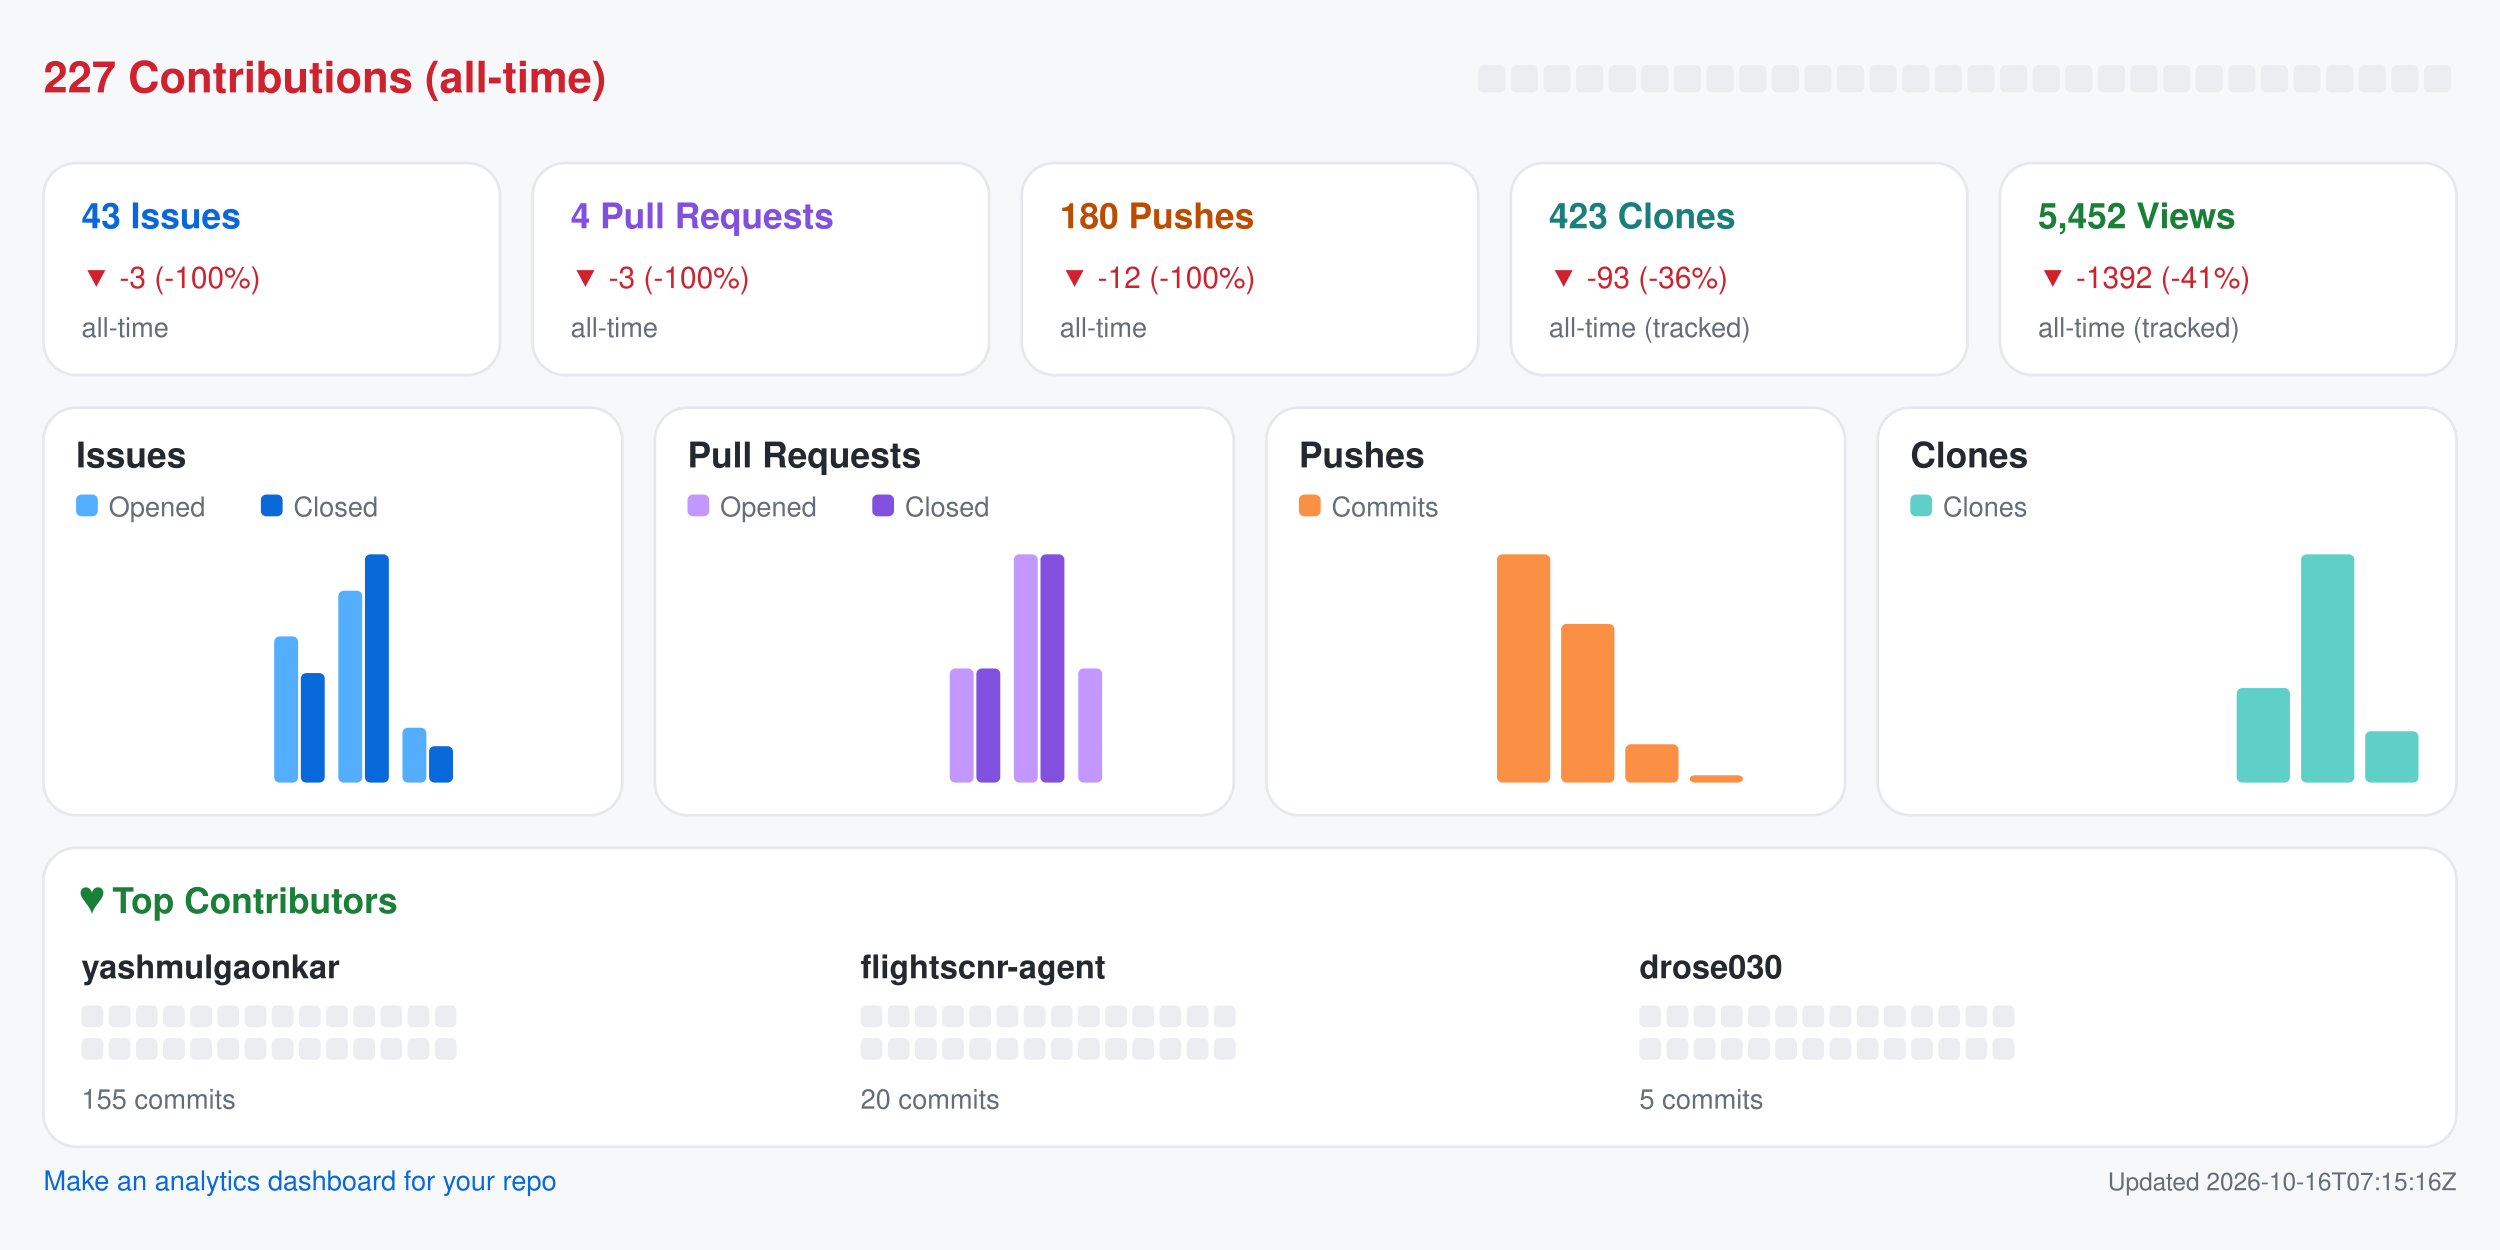
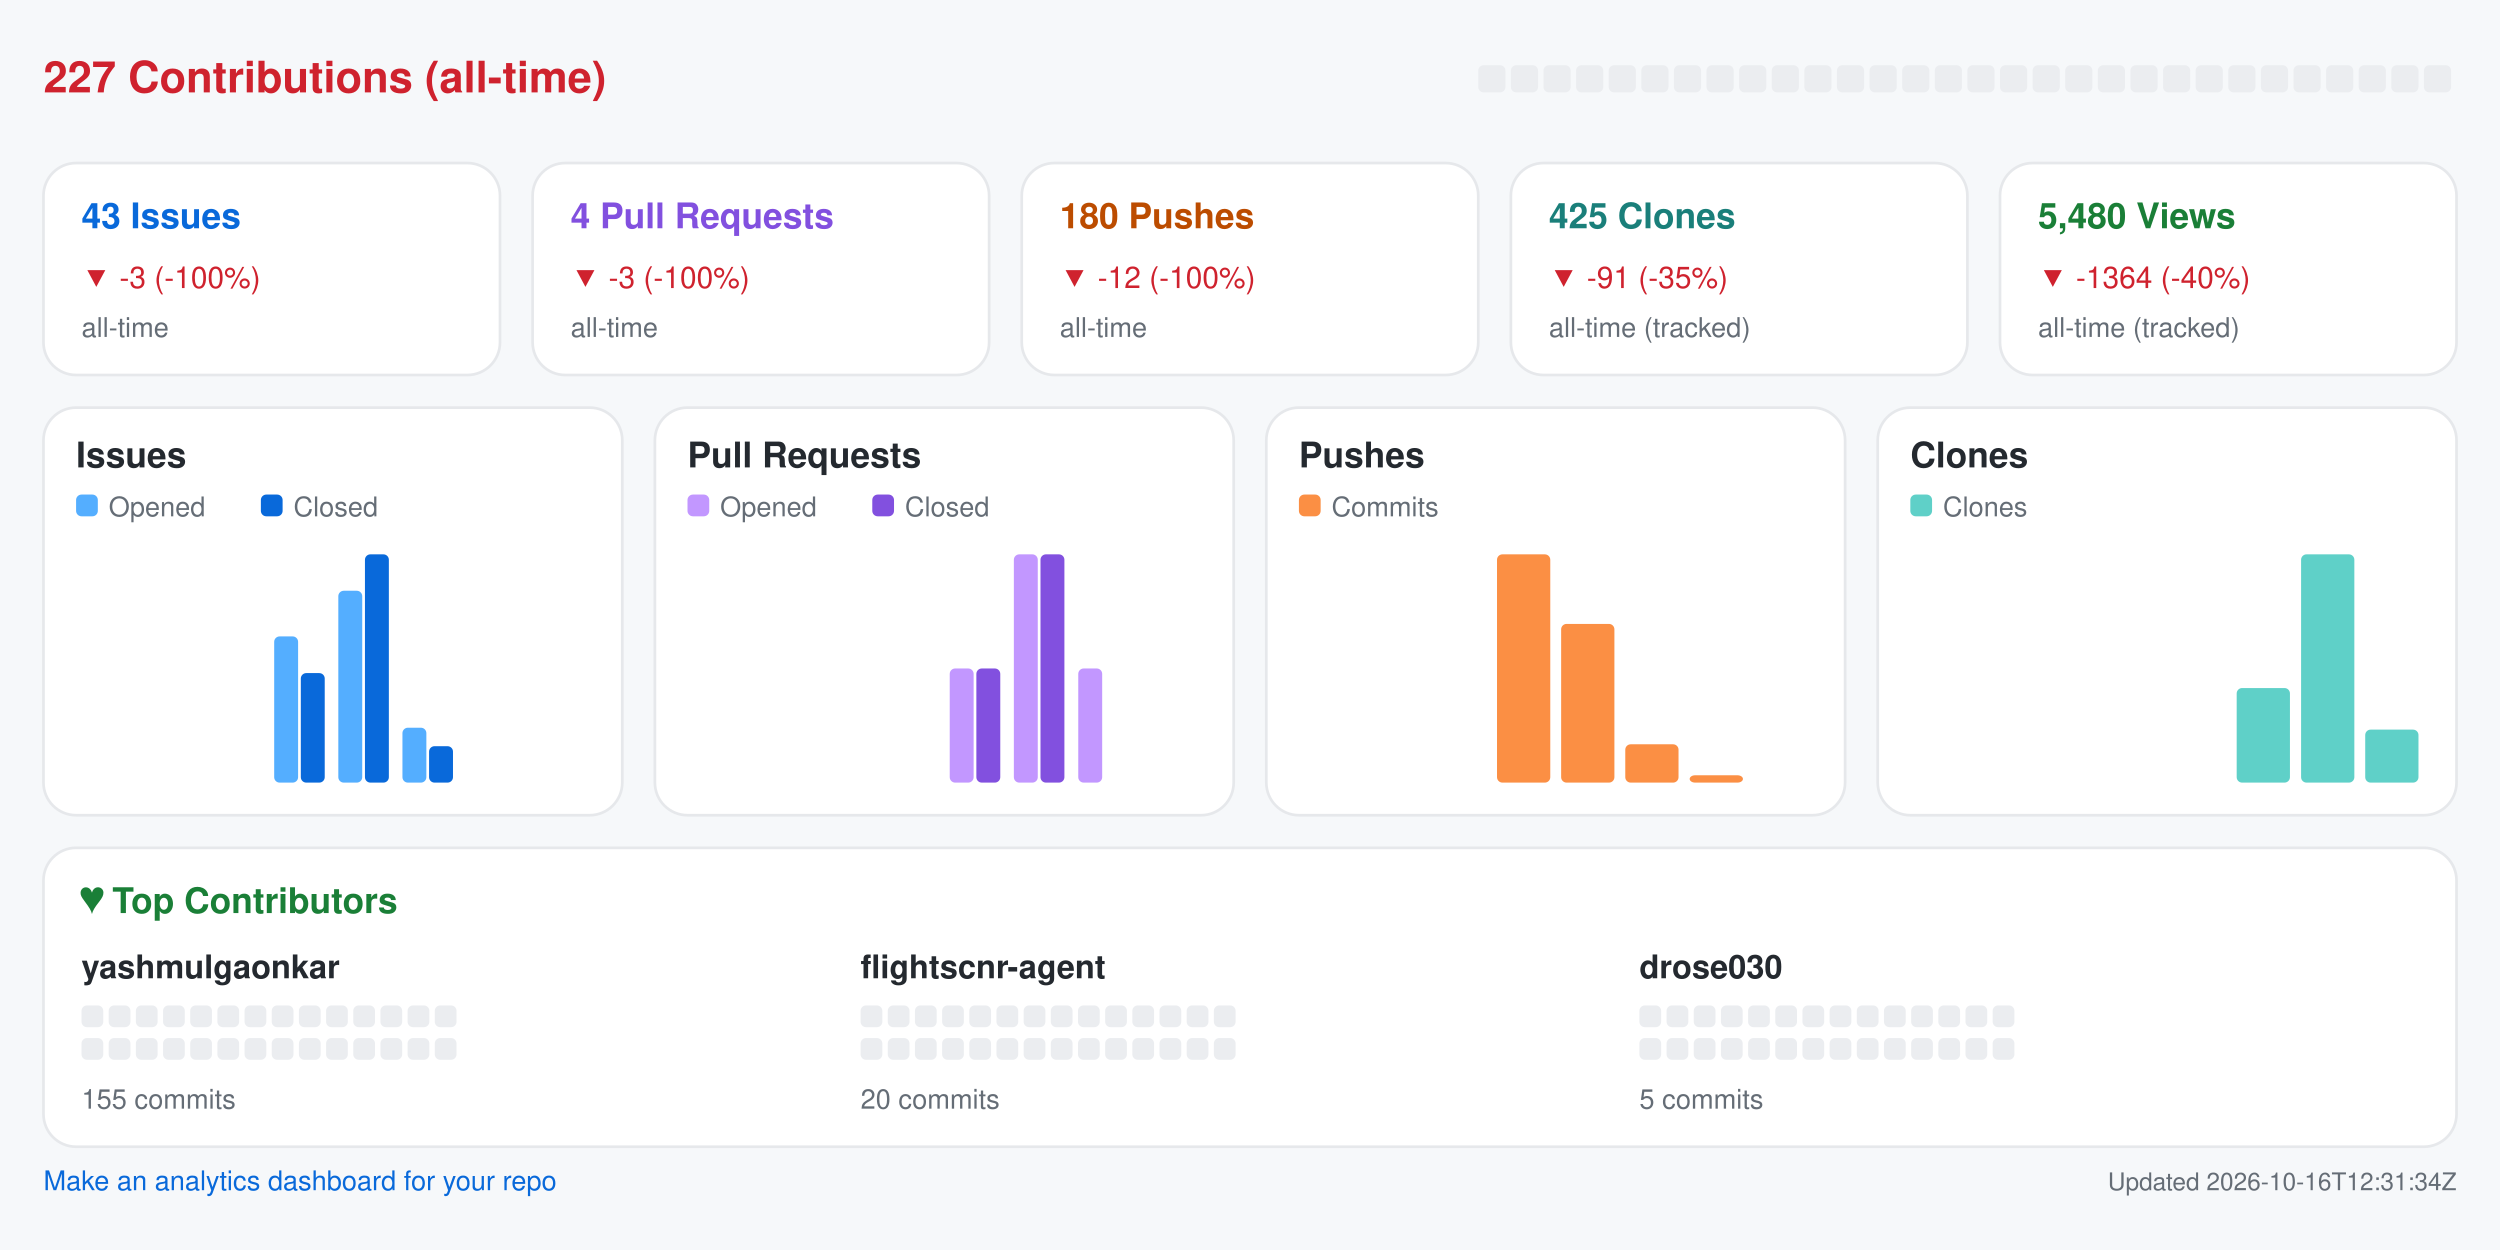
<svg xmlns="http://www.w3.org/2000/svg" width="920" height="460" viewBox="0 0 920 460" role="img" aria-label="Repository analytics for yashmulgaonkar/FlightScnr">
  <rect x="0.0" y="0.0" width="920.0" height="460.0" rx="0" fill="#f6f8fa" />
  <text x="16.0" y="34.0" fill="#cf222e" font-size="16" font-family="-apple-system,BlinkMacSystemFont,Segoe UI,Helvetica,Arial,sans-serif" font-weight="600" text-anchor="start">227 Contributions (all-time)</text>
  <rect x="544.0" y="24.0" width="10.0" height="10.0" rx="2" fill="#ebedf0" />
  <rect x="556.0" y="24.0" width="10.0" height="10.0" rx="2" fill="#ebedf0" />
  <rect x="568.0" y="24.0" width="10.0" height="10.0" rx="2" fill="#ebedf0" />
  <rect x="580.0" y="24.0" width="10.0" height="10.0" rx="2" fill="#ebedf0" />
  <rect x="592.0" y="24.0" width="10.0" height="10.0" rx="2" fill="#ebedf0" />
  <rect x="604.0" y="24.0" width="10.0" height="10.0" rx="2" fill="#ebedf0" />
  <rect x="616.0" y="24.0" width="10.0" height="10.0" rx="2" fill="#ebedf0" />
  <rect x="628.0" y="24.0" width="10.0" height="10.0" rx="2" fill="#ebedf0" />
  <rect x="640.0" y="24.0" width="10.0" height="10.0" rx="2" fill="#ebedf0" />
  <rect x="652.0" y="24.0" width="10.0" height="10.0" rx="2" fill="#ebedf0" />
  <rect x="664.0" y="24.0" width="10.0" height="10.0" rx="2" fill="#ebedf0" />
  <rect x="676.0" y="24.0" width="10.0" height="10.0" rx="2" fill="#ebedf0" />
  <rect x="688.0" y="24.0" width="10.0" height="10.0" rx="2" fill="#ebedf0" />
  <rect x="700.0" y="24.0" width="10.0" height="10.0" rx="2" fill="#ebedf0" />
  <rect x="712.0" y="24.0" width="10.0" height="10.0" rx="2" fill="#ebedf0" />
  <rect x="724.0" y="24.0" width="10.0" height="10.0" rx="2" fill="#ebedf0" />
  <rect x="736.0" y="24.0" width="10.0" height="10.0" rx="2" fill="#ebedf0" />
  <rect x="748.0" y="24.0" width="10.0" height="10.0" rx="2" fill="#ebedf0" />
  <rect x="760.0" y="24.0" width="10.0" height="10.0" rx="2" fill="#ebedf0" />
  <rect x="772.0" y="24.0" width="10.0" height="10.0" rx="2" fill="#ebedf0" />
  <rect x="784.0" y="24.0" width="10.0" height="10.0" rx="2" fill="#ebedf0" />
  <rect x="796.0" y="24.0" width="10.0" height="10.0" rx="2" fill="#ebedf0" />
  <rect x="808.0" y="24.0" width="10.0" height="10.0" rx="2" fill="#ebedf0" />
  <rect x="820.0" y="24.0" width="10.0" height="10.0" rx="2" fill="#ebedf0" />
  <rect x="832.0" y="24.0" width="10.0" height="10.0" rx="2" fill="#ebedf0" />
  <rect x="844.0" y="24.0" width="10.0" height="10.0" rx="2" fill="#ebedf0" />
  <rect x="856.0" y="24.0" width="10.0" height="10.0" rx="2" fill="#ebedf0" />
  <rect x="868.0" y="24.0" width="10.0" height="10.0" rx="2" fill="#ebedf0" />
  <rect x="880.0" y="24.0" width="10.0" height="10.0" rx="2" fill="#ebedf0" />
  <rect x="892.0" y="24.0" width="10.0" height="10.0" rx="2" fill="#ebedf0" />
  <rect x="16.0" y="60.0" width="168.0" height="78.0" rx="12" fill="#ffffff" stroke="#e6e8eb" />
  <text x="30.0" y="84.0" fill="#0969da" font-size="13" font-family="-apple-system,BlinkMacSystemFont,Segoe UI,Helvetica,Arial,sans-serif" font-weight="600" text-anchor="start">43 Issues</text>
  <text x="30.0" y="106.0" fill="#cf222e" font-size="11" font-family="-apple-system,BlinkMacSystemFont,Segoe UI,Helvetica,Arial,sans-serif" font-weight="400" text-anchor="start">▼ -3 (-100%)</text>
  <text x="30.0" y="124.0" fill="#656d76" font-size="10" font-family="-apple-system,BlinkMacSystemFont,Segoe UI,Helvetica,Arial,sans-serif" font-weight="400" text-anchor="start">all-time</text>
  <rect x="196.0" y="60.0" width="168.0" height="78.0" rx="12" fill="#ffffff" stroke="#e6e8eb" />
  <text x="210.0" y="84.0" fill="#8250df" font-size="13" font-family="-apple-system,BlinkMacSystemFont,Segoe UI,Helvetica,Arial,sans-serif" font-weight="600" text-anchor="start">4 Pull Requests</text>
  <text x="210.0" y="106.0" fill="#cf222e" font-size="11" font-family="-apple-system,BlinkMacSystemFont,Segoe UI,Helvetica,Arial,sans-serif" font-weight="400" text-anchor="start">▼ -3 (-100%)</text>
  <text x="210.0" y="124.0" fill="#656d76" font-size="10" font-family="-apple-system,BlinkMacSystemFont,Segoe UI,Helvetica,Arial,sans-serif" font-weight="400" text-anchor="start">all-time</text>
  <rect x="376.0" y="60.0" width="168.0" height="78.0" rx="12" fill="#ffffff" stroke="#e6e8eb" />
  <text x="390.0" y="84.0" fill="#bc4c00" font-size="13" font-family="-apple-system,BlinkMacSystemFont,Segoe UI,Helvetica,Arial,sans-serif" font-weight="600" text-anchor="start">180 Pushes</text>
  <text x="390.0" y="106.0" fill="#cf222e" font-size="11" font-family="-apple-system,BlinkMacSystemFont,Segoe UI,Helvetica,Arial,sans-serif" font-weight="400" text-anchor="start">▼ -12 (-100%)</text>
  <text x="390.0" y="124.0" fill="#656d76" font-size="10" font-family="-apple-system,BlinkMacSystemFont,Segoe UI,Helvetica,Arial,sans-serif" font-weight="400" text-anchor="start">all-time</text>
  <rect x="556.0" y="60.0" width="168.0" height="78.0" rx="12" fill="#ffffff" stroke="#e6e8eb" />
-   <text x="570.0" y="84.0" fill="#1a7f7a" font-size="13" font-family="-apple-system,BlinkMacSystemFont,Segoe UI,Helvetica,Arial,sans-serif" font-weight="600" text-anchor="start">423 Clones</text>
-   <text x="570.0" y="106.0" fill="#cf222e" font-size="11" font-family="-apple-system,BlinkMacSystemFont,Segoe UI,Helvetica,Arial,sans-serif" font-weight="400" text-anchor="start">▼ -93 (-36%)</text>
+   <text x="570.0" y="84.0" fill="#1a7f7a" font-size="13" font-family="-apple-system,BlinkMacSystemFont,Segoe UI,Helvetica,Arial,sans-serif" font-weight="600" text-anchor="start">425 Clones</text>
+   <text x="570.0" y="106.0" fill="#cf222e" font-size="11" font-family="-apple-system,BlinkMacSystemFont,Segoe UI,Helvetica,Arial,sans-serif" font-weight="400" text-anchor="start">▼ -91 (-35%)</text>
  <text x="570.0" y="124.0" fill="#656d76" font-size="10" font-family="-apple-system,BlinkMacSystemFont,Segoe UI,Helvetica,Arial,sans-serif" font-weight="400" text-anchor="start">all-time (tracked)</text>
  <rect x="736.0" y="60.0" width="168.0" height="78.0" rx="12" fill="#ffffff" stroke="#e6e8eb" />
-   <text x="750.0" y="84.0" fill="#1a7f37" font-size="13" font-family="-apple-system,BlinkMacSystemFont,Segoe UI,Helvetica,Arial,sans-serif" font-weight="600" text-anchor="start">5,452 Views</text>
-   <text x="750.0" y="106.0" fill="#cf222e" font-size="11" font-family="-apple-system,BlinkMacSystemFont,Segoe UI,Helvetica,Arial,sans-serif" font-weight="400" text-anchor="start">▼ -1392 (-41%)</text>
+   <text x="750.0" y="84.0" fill="#1a7f37" font-size="13" font-family="-apple-system,BlinkMacSystemFont,Segoe UI,Helvetica,Arial,sans-serif" font-weight="600" text-anchor="start">5,480 Views</text>
+   <text x="750.0" y="106.0" fill="#cf222e" font-size="11" font-family="-apple-system,BlinkMacSystemFont,Segoe UI,Helvetica,Arial,sans-serif" font-weight="400" text-anchor="start">▼ -1364 (-40%)</text>
  <text x="750.0" y="124.0" fill="#656d76" font-size="10" font-family="-apple-system,BlinkMacSystemFont,Segoe UI,Helvetica,Arial,sans-serif" font-weight="400" text-anchor="start">all-time (tracked)</text>
  <rect x="16.0" y="150.0" width="213.0" height="150.0" rx="12" fill="#ffffff" stroke="#e6e8eb" />
  <text x="28.0" y="172.0" fill="#24292f" font-size="13" font-family="-apple-system,BlinkMacSystemFont,Segoe UI,Helvetica,Arial,sans-serif" font-weight="600" text-anchor="start">Issues</text>
  <rect x="28.0" y="182.0" width="8.0" height="8.0" rx="2" fill="#54aeff" />
  <text x="40.0" y="190.0" fill="#656d76" font-size="10" font-family="-apple-system,BlinkMacSystemFont,Segoe UI,Helvetica,Arial,sans-serif" font-weight="400" text-anchor="start">Opened</text>
  <rect x="96.0" y="182.0" width="8.0" height="8.0" rx="2" fill="#0969da" />
  <text x="108.0" y="190.0" fill="#656d76" font-size="10" font-family="-apple-system,BlinkMacSystemFont,Segoe UI,Helvetica,Arial,sans-serif" font-weight="400" text-anchor="start">Closed</text>
  <rect x="30.0" y="288.0" width="8.8" height="0.0" rx="2" fill="#54aeff" />
  <rect x="39.8" y="288.0" width="8.8" height="0.0" rx="2" fill="#0969da" />
  <rect x="53.6" y="288.0" width="8.8" height="0.0" rx="2" fill="#54aeff" />
  <rect x="63.4" y="288.0" width="8.8" height="0.0" rx="2" fill="#0969da" />
  <rect x="77.2" y="288.0" width="8.8" height="0.0" rx="2" fill="#54aeff" />
  <rect x="87.1" y="288.0" width="8.8" height="0.0" rx="2" fill="#0969da" />
  <rect x="100.9" y="234.2" width="8.8" height="53.8" rx="2" fill="#54aeff" />
  <rect x="110.7" y="247.7" width="8.8" height="40.3" rx="2" fill="#0969da" />
  <rect x="124.5" y="217.4" width="8.8" height="70.6" rx="2" fill="#54aeff" />
  <rect x="134.3" y="204.0" width="8.8" height="84.0" rx="2" fill="#0969da" />
  <rect x="148.1" y="267.8" width="8.8" height="20.2" rx="2" fill="#54aeff" />
  <rect x="157.9" y="274.6" width="8.8" height="13.4" rx="2" fill="#0969da" />
  <rect x="171.8" y="288.0" width="8.8" height="0.0" rx="2" fill="#54aeff" />
  <rect x="181.6" y="288.0" width="8.8" height="0.0" rx="2" fill="#0969da" />
  <rect x="195.4" y="288.0" width="8.8" height="0.0" rx="2" fill="#54aeff" />
  <rect x="205.2" y="288.0" width="8.8" height="0.0" rx="2" fill="#0969da" />
  <rect x="241.0" y="150.0" width="213.0" height="150.0" rx="12" fill="#ffffff" stroke="#e6e8eb" />
  <text x="253.0" y="172.0" fill="#24292f" font-size="13" font-family="-apple-system,BlinkMacSystemFont,Segoe UI,Helvetica,Arial,sans-serif" font-weight="600" text-anchor="start">Pull Requests</text>
  <rect x="253.0" y="182.0" width="8.0" height="8.0" rx="2" fill="#c297ff" />
  <text x="265.0" y="190.0" fill="#656d76" font-size="10" font-family="-apple-system,BlinkMacSystemFont,Segoe UI,Helvetica,Arial,sans-serif" font-weight="400" text-anchor="start">Opened</text>
  <rect x="321.0" y="182.0" width="8.0" height="8.0" rx="2" fill="#8250df" />
  <text x="333.0" y="190.0" fill="#656d76" font-size="10" font-family="-apple-system,BlinkMacSystemFont,Segoe UI,Helvetica,Arial,sans-serif" font-weight="400" text-anchor="start">Closed</text>
  <rect x="255.0" y="288.0" width="8.8" height="0.0" rx="2" fill="#c297ff" />
  <rect x="264.8" y="288.0" width="8.8" height="0.0" rx="2" fill="#8250df" />
  <rect x="278.6" y="288.0" width="8.8" height="0.0" rx="2" fill="#c297ff" />
  <rect x="288.4" y="288.0" width="8.8" height="0.0" rx="2" fill="#8250df" />
  <rect x="302.2" y="288.0" width="8.8" height="0.0" rx="2" fill="#c297ff" />
  <rect x="312.1" y="288.0" width="8.8" height="0.0" rx="2" fill="#8250df" />
  <rect x="325.9" y="288.0" width="8.8" height="0.0" rx="2" fill="#c297ff" />
  <rect x="335.7" y="288.0" width="8.8" height="0.0" rx="2" fill="#8250df" />
  <rect x="349.5" y="246.0" width="8.8" height="42.0" rx="2" fill="#c297ff" />
  <rect x="359.3" y="246.0" width="8.8" height="42.0" rx="2" fill="#8250df" />
  <rect x="373.1" y="204.0" width="8.8" height="84.0" rx="2" fill="#c297ff" />
  <rect x="382.9" y="204.0" width="8.8" height="84.0" rx="2" fill="#8250df" />
  <rect x="396.8" y="246.0" width="8.8" height="42.0" rx="2" fill="#c297ff" />
  <rect x="406.6" y="288.0" width="8.8" height="0.0" rx="2" fill="#8250df" />
  <rect x="420.4" y="288.0" width="8.8" height="0.0" rx="2" fill="#c297ff" />
  <rect x="430.2" y="288.0" width="8.8" height="0.0" rx="2" fill="#8250df" />
  <rect x="466.0" y="150.0" width="213.0" height="150.0" rx="12" fill="#ffffff" stroke="#e6e8eb" />
  <text x="478.0" y="172.0" fill="#24292f" font-size="13" font-family="-apple-system,BlinkMacSystemFont,Segoe UI,Helvetica,Arial,sans-serif" font-weight="600" text-anchor="start">Pushes</text>
  <rect x="478.0" y="182.0" width="8.0" height="8.0" rx="2" fill="#fb8f44" />
  <text x="490.0" y="190.0" fill="#656d76" font-size="10" font-family="-apple-system,BlinkMacSystemFont,Segoe UI,Helvetica,Arial,sans-serif" font-weight="400" text-anchor="start">Commits</text>
  <rect x="480.0" y="288.0" width="19.6" height="0.0" rx="2" fill="#fb8f44" />
  <rect x="503.6" y="288.0" width="19.6" height="0.0" rx="2" fill="#fb8f44" />
  <rect x="527.2" y="288.0" width="19.6" height="0.0" rx="2" fill="#fb8f44" />
  <rect x="550.9" y="204.0" width="19.6" height="84.0" rx="2" fill="#fb8f44" />
  <rect x="574.5" y="229.6" width="19.6" height="58.4" rx="2" fill="#fb8f44" />
  <rect x="598.1" y="273.9" width="19.6" height="14.1" rx="2" fill="#fb8f44" />
  <rect x="621.8" y="285.3" width="19.6" height="2.7" rx="2" fill="#fb8f44" />
  <rect x="645.4" y="288.0" width="19.6" height="0.0" rx="2" fill="#fb8f44" />
  <rect x="691.0" y="150.0" width="213.0" height="150.0" rx="12" fill="#ffffff" stroke="#e6e8eb" />
  <text x="703.0" y="172.0" fill="#24292f" font-size="13" font-family="-apple-system,BlinkMacSystemFont,Segoe UI,Helvetica,Arial,sans-serif" font-weight="600" text-anchor="start">Clones</text>
  <rect x="703.0" y="182.0" width="8.0" height="8.0" rx="2" fill="#5fd0c8" />
  <text x="715.0" y="190.0" fill="#656d76" font-size="10" font-family="-apple-system,BlinkMacSystemFont,Segoe UI,Helvetica,Arial,sans-serif" font-weight="400" text-anchor="start">Clones</text>
  <rect x="705.0" y="288.0" width="19.6" height="0.0" rx="2" fill="#5fd0c8" />
  <rect x="728.6" y="288.0" width="19.6" height="0.0" rx="2" fill="#5fd0c8" />
  <rect x="752.2" y="288.0" width="19.6" height="0.0" rx="2" fill="#5fd0c8" />
  <rect x="775.9" y="288.0" width="19.6" height="0.0" rx="2" fill="#5fd0c8" />
  <rect x="799.5" y="288.0" width="19.6" height="0.0" rx="2" fill="#5fd0c8" />
  <rect x="823.1" y="253.2" width="19.6" height="34.8" rx="2" fill="#5fd0c8" />
  <rect x="846.8" y="204.0" width="19.6" height="84.0" rx="2" fill="#5fd0c8" />
-   <rect x="870.4" y="269.1" width="19.6" height="18.9" rx="2" fill="#5fd0c8" />
+   <rect x="870.4" y="268.5" width="19.6" height="19.5" rx="2" fill="#5fd0c8" />
  <rect x="16.0" y="312.0" width="888.0" height="110.0" rx="12" fill="#ffffff" stroke="#e6e8eb" />
  <text x="30.0" y="336.0" fill="#1a7f37" font-size="13" font-family="-apple-system,BlinkMacSystemFont,Segoe UI,Helvetica,Arial,sans-serif" font-weight="600" text-anchor="start">♥  Top Contributors</text>
  <text x="30.0" y="360.0" fill="#24292f" font-size="12" font-family="-apple-system,BlinkMacSystemFont,Segoe UI,Helvetica,Arial,sans-serif" font-weight="600" text-anchor="start">yashmulgaonkar</text>
  <rect x="30.0" y="370.0" width="8.0" height="8.0" rx="2" fill="#ebedf0" />
  <rect x="40.0" y="370.0" width="8.0" height="8.0" rx="2" fill="#ebedf0" />
  <rect x="50.0" y="370.0" width="8.0" height="8.0" rx="2" fill="#ebedf0" />
  <rect x="60.0" y="370.0" width="8.0" height="8.0" rx="2" fill="#ebedf0" />
  <rect x="70.0" y="370.0" width="8.0" height="8.0" rx="2" fill="#ebedf0" />
  <rect x="80.0" y="370.0" width="8.0" height="8.0" rx="2" fill="#ebedf0" />
  <rect x="90.0" y="370.0" width="8.0" height="8.0" rx="2" fill="#ebedf0" />
  <rect x="100.0" y="370.0" width="8.0" height="8.0" rx="2" fill="#ebedf0" />
  <rect x="110.0" y="370.0" width="8.0" height="8.0" rx="2" fill="#ebedf0" />
  <rect x="120.0" y="370.0" width="8.0" height="8.0" rx="2" fill="#ebedf0" />
  <rect x="130.0" y="370.0" width="8.0" height="8.0" rx="2" fill="#ebedf0" />
  <rect x="140.0" y="370.0" width="8.0" height="8.0" rx="2" fill="#ebedf0" />
  <rect x="150.0" y="370.0" width="8.0" height="8.0" rx="2" fill="#ebedf0" />
  <rect x="160.0" y="370.0" width="8.0" height="8.0" rx="2" fill="#ebedf0" />
  <rect x="30.0" y="382.0" width="8.0" height="8.0" rx="2" fill="#ebedf0" />
  <rect x="40.0" y="382.0" width="8.0" height="8.0" rx="2" fill="#ebedf0" />
  <rect x="50.0" y="382.0" width="8.0" height="8.0" rx="2" fill="#ebedf0" />
  <rect x="60.0" y="382.0" width="8.0" height="8.0" rx="2" fill="#ebedf0" />
  <rect x="70.0" y="382.0" width="8.0" height="8.0" rx="2" fill="#ebedf0" />
  <rect x="80.0" y="382.0" width="8.0" height="8.0" rx="2" fill="#ebedf0" />
  <rect x="90.0" y="382.0" width="8.0" height="8.0" rx="2" fill="#ebedf0" />
  <rect x="100.0" y="382.0" width="8.0" height="8.0" rx="2" fill="#ebedf0" />
  <rect x="110.0" y="382.0" width="8.0" height="8.0" rx="2" fill="#ebedf0" />
  <rect x="120.0" y="382.0" width="8.0" height="8.0" rx="2" fill="#ebedf0" />
  <rect x="130.0" y="382.0" width="8.0" height="8.0" rx="2" fill="#ebedf0" />
  <rect x="140.0" y="382.0" width="8.0" height="8.0" rx="2" fill="#ebedf0" />
  <rect x="150.0" y="382.0" width="8.0" height="8.0" rx="2" fill="#ebedf0" />
  <rect x="160.0" y="382.0" width="8.0" height="8.0" rx="2" fill="#ebedf0" />
  <text x="30.0" y="408.0" fill="#656d76" font-size="10" font-family="-apple-system,BlinkMacSystemFont,Segoe UI,Helvetica,Arial,sans-serif" font-weight="400" text-anchor="start">155 commits</text>
  <text x="316.7" y="360.0" fill="#24292f" font-size="12" font-family="-apple-system,BlinkMacSystemFont,Segoe UI,Helvetica,Arial,sans-serif" font-weight="600" text-anchor="start">flightscnr-agent</text>
  <rect x="316.7" y="370.0" width="8.0" height="8.0" rx="2" fill="#ebedf0" />
  <rect x="326.7" y="370.0" width="8.0" height="8.0" rx="2" fill="#ebedf0" />
  <rect x="336.7" y="370.0" width="8.0" height="8.0" rx="2" fill="#ebedf0" />
  <rect x="346.7" y="370.0" width="8.0" height="8.0" rx="2" fill="#ebedf0" />
  <rect x="356.7" y="370.0" width="8.0" height="8.0" rx="2" fill="#ebedf0" />
  <rect x="366.7" y="370.0" width="8.0" height="8.0" rx="2" fill="#ebedf0" />
  <rect x="376.7" y="370.0" width="8.0" height="8.0" rx="2" fill="#ebedf0" />
  <rect x="386.7" y="370.0" width="8.0" height="8.0" rx="2" fill="#ebedf0" />
  <rect x="396.7" y="370.0" width="8.0" height="8.0" rx="2" fill="#ebedf0" />
  <rect x="406.7" y="370.0" width="8.0" height="8.0" rx="2" fill="#ebedf0" />
  <rect x="416.7" y="370.0" width="8.0" height="8.0" rx="2" fill="#ebedf0" />
  <rect x="426.7" y="370.0" width="8.0" height="8.0" rx="2" fill="#ebedf0" />
  <rect x="436.7" y="370.0" width="8.0" height="8.0" rx="2" fill="#ebedf0" />
  <rect x="446.7" y="370.0" width="8.0" height="8.0" rx="2" fill="#ebedf0" />
  <rect x="316.7" y="382.0" width="8.0" height="8.0" rx="2" fill="#ebedf0" />
  <rect x="326.7" y="382.0" width="8.0" height="8.0" rx="2" fill="#ebedf0" />
  <rect x="336.7" y="382.0" width="8.0" height="8.0" rx="2" fill="#ebedf0" />
  <rect x="346.7" y="382.0" width="8.0" height="8.0" rx="2" fill="#ebedf0" />
  <rect x="356.7" y="382.0" width="8.0" height="8.0" rx="2" fill="#ebedf0" />
  <rect x="366.7" y="382.0" width="8.0" height="8.0" rx="2" fill="#ebedf0" />
  <rect x="376.7" y="382.0" width="8.0" height="8.0" rx="2" fill="#ebedf0" />
  <rect x="386.7" y="382.0" width="8.0" height="8.0" rx="2" fill="#ebedf0" />
  <rect x="396.7" y="382.0" width="8.0" height="8.0" rx="2" fill="#ebedf0" />
  <rect x="406.7" y="382.0" width="8.0" height="8.0" rx="2" fill="#ebedf0" />
  <rect x="416.7" y="382.0" width="8.0" height="8.0" rx="2" fill="#ebedf0" />
  <rect x="426.7" y="382.0" width="8.0" height="8.0" rx="2" fill="#ebedf0" />
  <rect x="436.7" y="382.0" width="8.0" height="8.0" rx="2" fill="#ebedf0" />
  <rect x="446.7" y="382.0" width="8.0" height="8.0" rx="2" fill="#ebedf0" />
  <text x="316.7" y="408.0" fill="#656d76" font-size="10" font-family="-apple-system,BlinkMacSystemFont,Segoe UI,Helvetica,Arial,sans-serif" font-weight="400" text-anchor="start">20 commits</text>
  <text x="603.3" y="360.0" fill="#24292f" font-size="12" font-family="-apple-system,BlinkMacSystemFont,Segoe UI,Helvetica,Arial,sans-serif" font-weight="600" text-anchor="start">drose030</text>
  <rect x="603.3" y="370.0" width="8.0" height="8.0" rx="2" fill="#ebedf0" />
  <rect x="613.3" y="370.0" width="8.0" height="8.0" rx="2" fill="#ebedf0" />
  <rect x="623.3" y="370.0" width="8.0" height="8.0" rx="2" fill="#ebedf0" />
  <rect x="633.3" y="370.0" width="8.0" height="8.0" rx="2" fill="#ebedf0" />
  <rect x="643.3" y="370.0" width="8.0" height="8.0" rx="2" fill="#ebedf0" />
  <rect x="653.3" y="370.0" width="8.0" height="8.0" rx="2" fill="#ebedf0" />
  <rect x="663.3" y="370.0" width="8.0" height="8.0" rx="2" fill="#ebedf0" />
  <rect x="673.3" y="370.0" width="8.0" height="8.0" rx="2" fill="#ebedf0" />
  <rect x="683.3" y="370.0" width="8.0" height="8.0" rx="2" fill="#ebedf0" />
  <rect x="693.3" y="370.0" width="8.0" height="8.0" rx="2" fill="#ebedf0" />
  <rect x="703.3" y="370.0" width="8.0" height="8.0" rx="2" fill="#ebedf0" />
  <rect x="713.3" y="370.0" width="8.0" height="8.0" rx="2" fill="#ebedf0" />
  <rect x="723.3" y="370.0" width="8.0" height="8.0" rx="2" fill="#ebedf0" />
  <rect x="733.3" y="370.0" width="8.0" height="8.0" rx="2" fill="#ebedf0" />
  <rect x="603.3" y="382.0" width="8.0" height="8.0" rx="2" fill="#ebedf0" />
  <rect x="613.3" y="382.0" width="8.0" height="8.0" rx="2" fill="#ebedf0" />
  <rect x="623.3" y="382.0" width="8.0" height="8.0" rx="2" fill="#ebedf0" />
  <rect x="633.3" y="382.0" width="8.0" height="8.0" rx="2" fill="#ebedf0" />
  <rect x="643.3" y="382.0" width="8.0" height="8.0" rx="2" fill="#ebedf0" />
  <rect x="653.3" y="382.0" width="8.0" height="8.0" rx="2" fill="#ebedf0" />
  <rect x="663.3" y="382.0" width="8.0" height="8.0" rx="2" fill="#ebedf0" />
  <rect x="673.3" y="382.0" width="8.0" height="8.0" rx="2" fill="#ebedf0" />
  <rect x="683.3" y="382.0" width="8.0" height="8.0" rx="2" fill="#ebedf0" />
  <rect x="693.3" y="382.0" width="8.0" height="8.0" rx="2" fill="#ebedf0" />
  <rect x="703.3" y="382.0" width="8.0" height="8.0" rx="2" fill="#ebedf0" />
  <rect x="713.3" y="382.0" width="8.0" height="8.0" rx="2" fill="#ebedf0" />
  <rect x="723.3" y="382.0" width="8.0" height="8.0" rx="2" fill="#ebedf0" />
  <rect x="733.3" y="382.0" width="8.0" height="8.0" rx="2" fill="#ebedf0" />
  <text x="603.3" y="408.0" fill="#656d76" font-size="10" font-family="-apple-system,BlinkMacSystemFont,Segoe UI,Helvetica,Arial,sans-serif" font-weight="400" text-anchor="start">5 commits</text>
  <a href="https://github.com/yashmulgaonkar/repo-analytics" target="_blank" rel="noopener noreferrer">
    <text x="16.0" y="438.0" fill="#0969da" font-size="10" font-family="-apple-system,BlinkMacSystemFont,Segoe UI,Helvetica,Arial,sans-serif" font-weight="400" text-anchor="start">Make an analytics dashboard for your repo</text>
  </a>
-   <text x="904.0" y="438.0" fill="#656d76" font-size="9" font-family="-apple-system,BlinkMacSystemFont,Segoe UI,Helvetica,Arial,sans-serif" font-weight="400" text-anchor="end">Updated 2026-10-16T07:15:16Z</text>
+   <text x="904.0" y="438.0" fill="#656d76" font-size="9" font-family="-apple-system,BlinkMacSystemFont,Segoe UI,Helvetica,Arial,sans-serif" font-weight="400" text-anchor="end">Updated 2026-10-16T12:31:34Z</text>
</svg>
